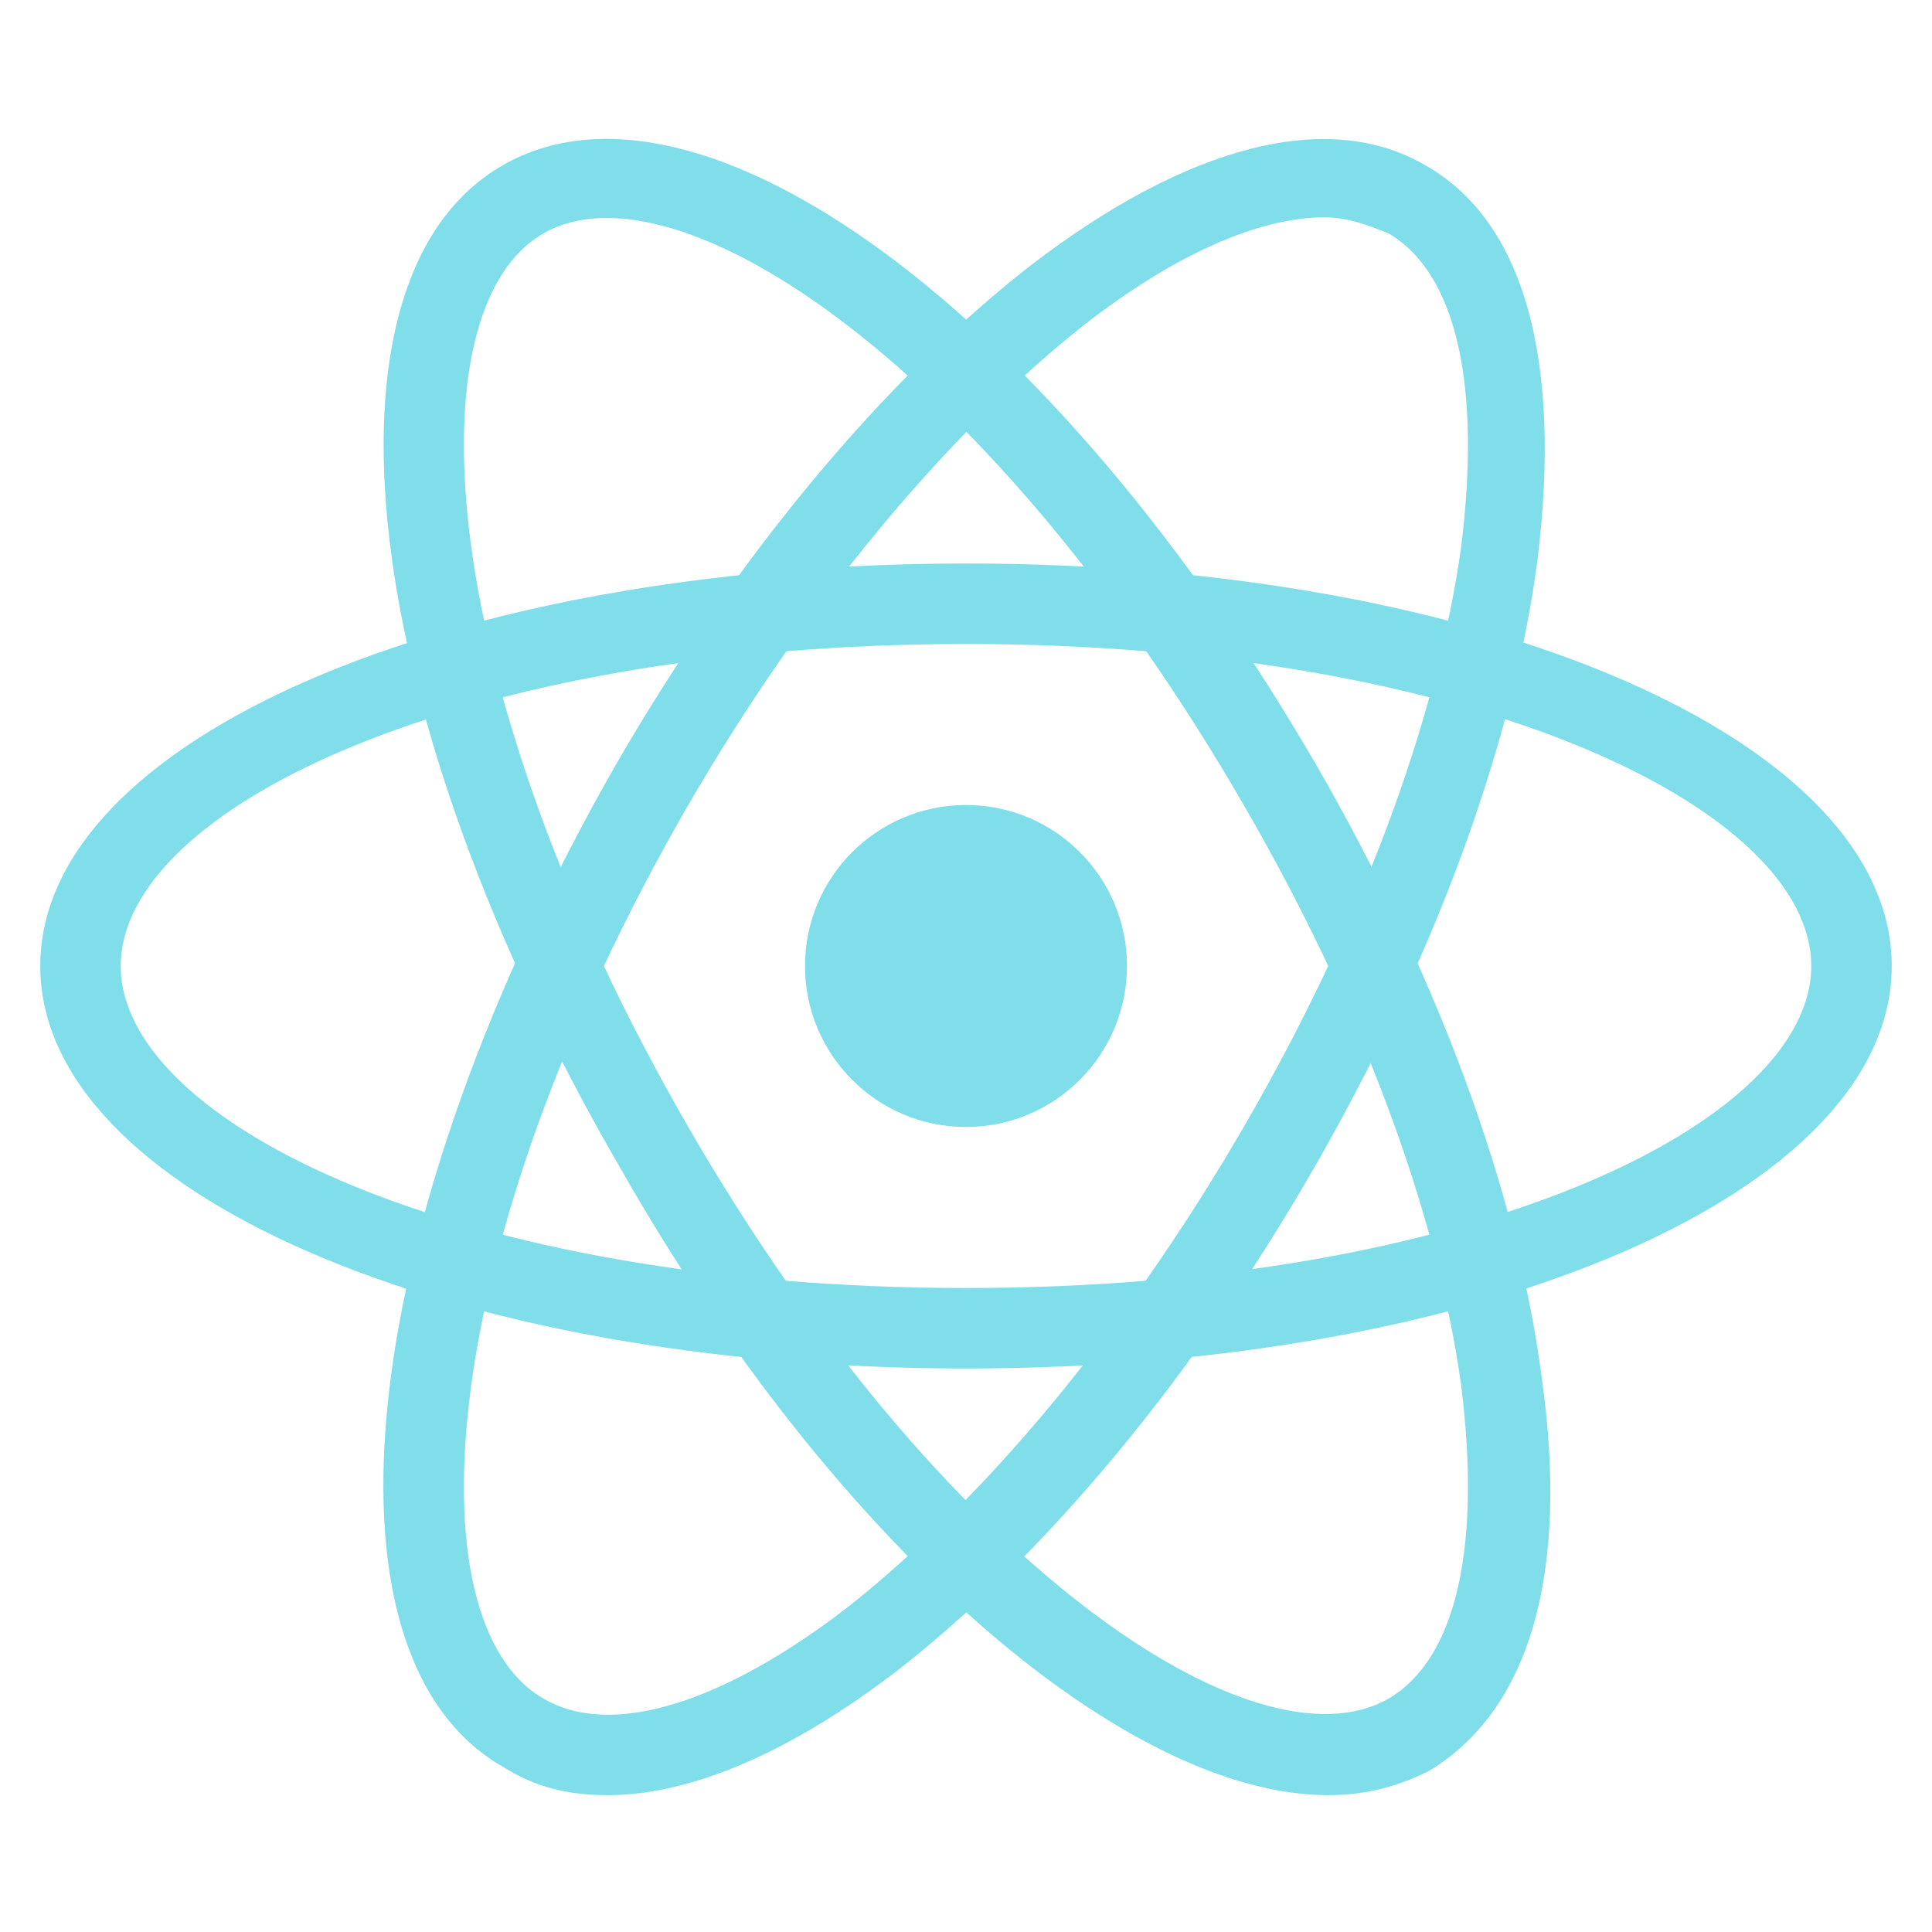
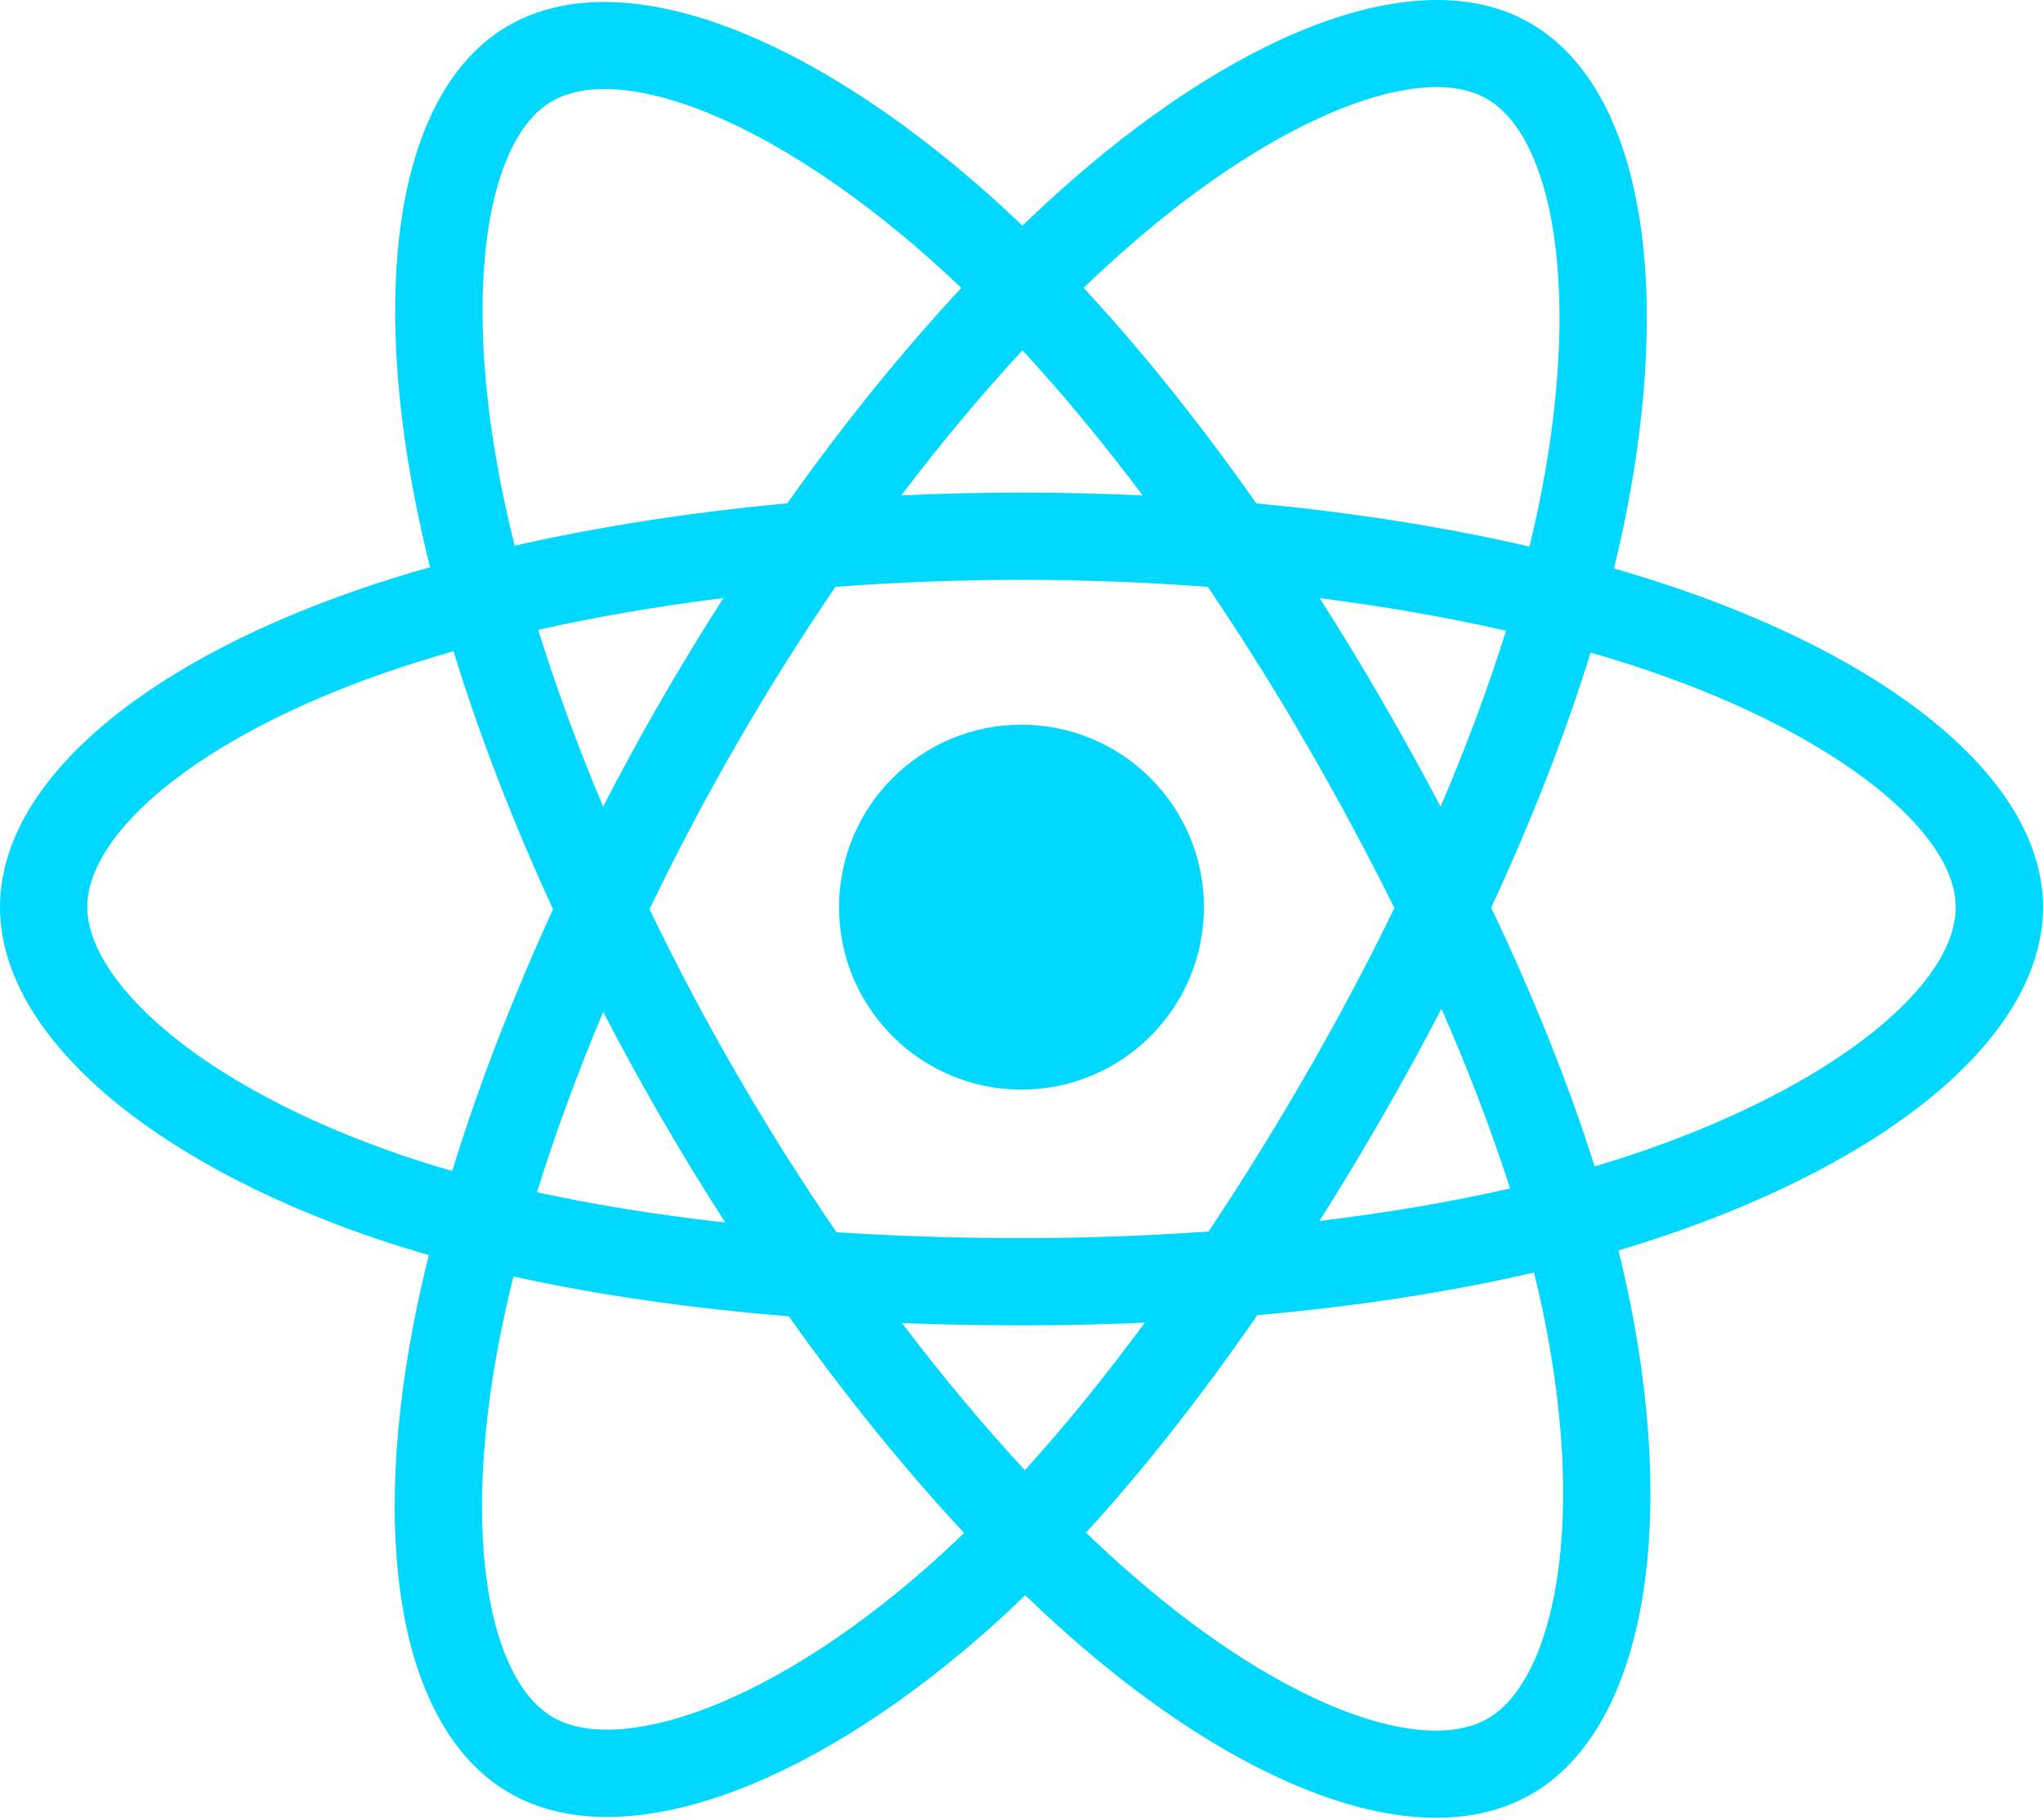
- <svg xmlns="http://www.w3.org/2000/svg" viewBox="0 0 48 48" width="96px" height="96px">
-   <path fill="#80deea" d="M24,34C11.1,34,1,29.6,1,24c0-5.6,10.1-10,23-10c12.9,0,23,4.4,23,10C47,29.6,36.9,34,24,34z M24,16 c-12.6,0-21,4.1-21,8c0,3.9,8.4,8,21,8s21-4.1,21-8C45,20.1,36.6,16,24,16z" />
-   <path fill="#80deea" d="M15.1,44.6c-1,0-1.8-0.2-2.6-0.7C7.6,41.1,8.9,30.2,15.3,19l0,0c3-5.2,6.7-9.6,10.3-12.4c3.9-3,7.4-3.9,9.8-2.5 c2.5,1.4,3.4,4.9,2.8,9.8c-0.6,4.6-2.6,10-5.6,15.2c-3,5.2-6.7,9.6-10.3,12.4C19.7,43.5,17.2,44.6,15.1,44.6z M32.9,5.4 c-1.6,0-3.7,0.9-6,2.7c-3.4,2.7-6.9,6.9-9.8,11.9l0,0c-6.3,10.9-6.9,20.3-3.6,22.2c1.7,1,4.5,0.1,7.6-2.3c3.4-2.7,6.9-6.9,9.8-11.9 c2.9-5,4.8-10.1,5.4-14.4c0.5-4-0.1-6.8-1.8-7.8C34,5.6,33.5,5.4,32.9,5.4z" />
-   <path fill="#80deea" d="M33,44.6c-5,0-12.2-6.1-17.6-15.6C8.9,17.8,7.6,6.9,12.5,4.1l0,0C17.4,1.3,26.2,7.8,32.7,19 c3,5.2,5,10.6,5.6,15.2c0.7,4.9-0.3,8.3-2.8,9.8C34.7,44.4,33.9,44.6,33,44.6z M13.5,5.8c-3.3,1.9-2.7,11.3,3.6,22.2 c6.3,10.9,14.1,16.1,17.4,14.2c1.7-1,2.3-3.8,1.8-7.8c-0.6-4.3-2.5-9.4-5.4-14.4C24.6,9.1,16.8,3.9,13.5,5.8L13.5,5.8z" />
-   <circle cx="24" cy="24" r="4" fill="#80deea" />
+ <svg xmlns="http://www.w3.org/2000/svg" aria-hidden="true" role="img" class="iconify iconify--logos" width="35.93" height="32" preserveAspectRatio="xMidYMid meet" viewBox="0 0 256 228">
+   <path fill="#00D8FF" d="M210.483 73.824a171.49 171.49 0 0 0-8.24-2.597c.465-1.9.893-3.777 1.273-5.621c6.238-30.281 2.16-54.676-11.769-62.708c-13.355-7.7-35.196.329-57.254 19.526a171.23 171.23 0 0 0-6.375 5.848a155.866 155.866 0 0 0-4.241-3.917C100.759 3.829 77.587-4.822 63.673 3.233C50.33 10.957 46.379 33.89 51.995 62.588a170.974 170.974 0 0 0 1.892 8.48c-3.28.932-6.445 1.924-9.474 2.98C17.309 83.498 0 98.307 0 113.668c0 15.865 18.582 31.778 46.812 41.427a145.52 145.52 0 0 0 6.921 2.165a167.467 167.467 0 0 0-2.01 9.138c-5.354 28.2-1.173 50.591 12.134 58.266c13.744 7.926 36.812-.22 59.273-19.855a145.567 145.567 0 0 0 5.342-4.923a168.064 168.064 0 0 0 6.92 6.314c21.758 18.722 43.246 26.282 56.54 18.586c13.731-7.949 18.194-32.003 12.4-61.268a145.016 145.016 0 0 0-1.535-6.842c1.62-.48 3.21-.974 4.76-1.488c29.348-9.723 48.443-25.443 48.443-41.52c0-15.417-17.868-30.326-45.517-39.844Zm-6.365 70.984c-1.4.463-2.836.91-4.3 1.345c-3.24-10.257-7.612-21.163-12.963-32.432c5.106-11 9.31-21.767 12.459-31.957c2.619.758 5.16 1.557 7.61 2.4c23.69 8.156 38.14 20.213 38.14 29.504c0 9.896-15.606 22.743-40.946 31.14Zm-10.514 20.834c2.562 12.94 2.927 24.64 1.23 33.787c-1.524 8.219-4.59 13.698-8.382 15.893c-8.067 4.67-25.32-1.4-43.927-17.412a156.726 156.726 0 0 1-6.437-5.87c7.214-7.889 14.423-17.06 21.459-27.246c12.376-1.098 24.068-2.894 34.671-5.345a134.17 134.17 0 0 1 1.386 6.193ZM87.276 214.515c-7.882 2.783-14.16 2.863-17.955.675c-8.075-4.657-11.432-22.636-6.853-46.752a156.923 156.923 0 0 1 1.869-8.499c10.486 2.32 22.093 3.988 34.498 4.994c7.084 9.967 14.501 19.128 21.976 27.15a134.668 134.668 0 0 1-4.877 4.492c-9.933 8.682-19.886 14.842-28.658 17.94ZM50.35 144.747c-12.483-4.267-22.792-9.812-29.858-15.863c-6.35-5.437-9.555-10.836-9.555-15.216c0-9.322 13.897-21.212 37.076-29.293c2.813-.98 5.757-1.905 8.812-2.773c3.204 10.42 7.406 21.315 12.477 32.332c-5.137 11.18-9.399 22.249-12.634 32.792a134.718 134.718 0 0 1-6.318-1.979Zm12.378-84.26c-4.811-24.587-1.616-43.134 6.425-47.789c8.564-4.958 27.502 2.111 47.463 19.835a144.318 144.318 0 0 1 3.841 3.545c-7.438 7.987-14.787 17.08-21.808 26.988c-12.04 1.116-23.565 2.908-34.161 5.309a160.342 160.342 0 0 1-1.76-7.887Zm110.427 27.268a347.8 347.8 0 0 0-7.785-12.803c8.168 1.033 15.994 2.404 23.343 4.08c-2.206 7.072-4.956 14.465-8.193 22.045a381.151 381.151 0 0 0-7.365-13.322Zm-45.032-43.861c5.044 5.465 10.096 11.566 15.065 18.186a322.04 322.04 0 0 0-30.257-.006c4.974-6.559 10.069-12.652 15.192-18.18ZM82.802 87.83a323.167 323.167 0 0 0-7.227 13.238c-3.184-7.553-5.909-14.98-8.134-22.152c7.304-1.634 15.093-2.97 23.209-3.984a321.524 321.524 0 0 0-7.848 12.897Zm8.081 65.352c-8.385-.936-16.291-2.203-23.593-3.793c2.26-7.3 5.045-14.885 8.298-22.6a321.187 321.187 0 0 0 7.257 13.246c2.594 4.48 5.28 8.868 8.038 13.147Zm37.542 31.03c-5.184-5.592-10.354-11.779-15.403-18.433c4.902.192 9.899.29 14.978.29c5.218 0 10.376-.117 15.453-.343c-4.985 6.774-10.018 12.97-15.028 18.486Zm52.198-57.817c3.422 7.8 6.306 15.345 8.596 22.52c-7.422 1.694-15.436 3.058-23.88 4.071a382.417 382.417 0 0 0 7.859-13.026a347.403 347.403 0 0 0 7.425-13.565Zm-16.898 8.101a358.557 358.557 0 0 1-12.281 19.815a329.4 329.4 0 0 1-23.444.823c-7.967 0-15.716-.248-23.178-.732a310.202 310.202 0 0 1-12.513-19.846h.001a307.41 307.41 0 0 1-10.923-20.627a310.278 310.278 0 0 1 10.89-20.637l-.001.001a307.318 307.318 0 0 1 12.413-19.761c7.613-.576 15.42-.876 23.31-.876H128c7.926 0 15.743.303 23.354.883a329.357 329.357 0 0 1 12.335 19.695a358.489 358.489 0 0 1 11.036 20.54a329.472 329.472 0 0 1-11 20.722Zm22.56-122.124c8.572 4.944 11.906 24.881 6.52 51.026c-.344 1.668-.73 3.367-1.15 5.09c-10.622-2.452-22.155-4.275-34.23-5.408c-7.034-10.017-14.323-19.124-21.64-27.008a160.789 160.789 0 0 1 5.888-5.4c18.9-16.447 36.564-22.941 44.612-18.3ZM128 90.808c12.625 0 22.86 10.235 22.86 22.86s-10.235 22.86-22.86 22.86s-22.86-10.235-22.86-22.86s10.235-22.86 22.86-22.86Z" />
</svg>
